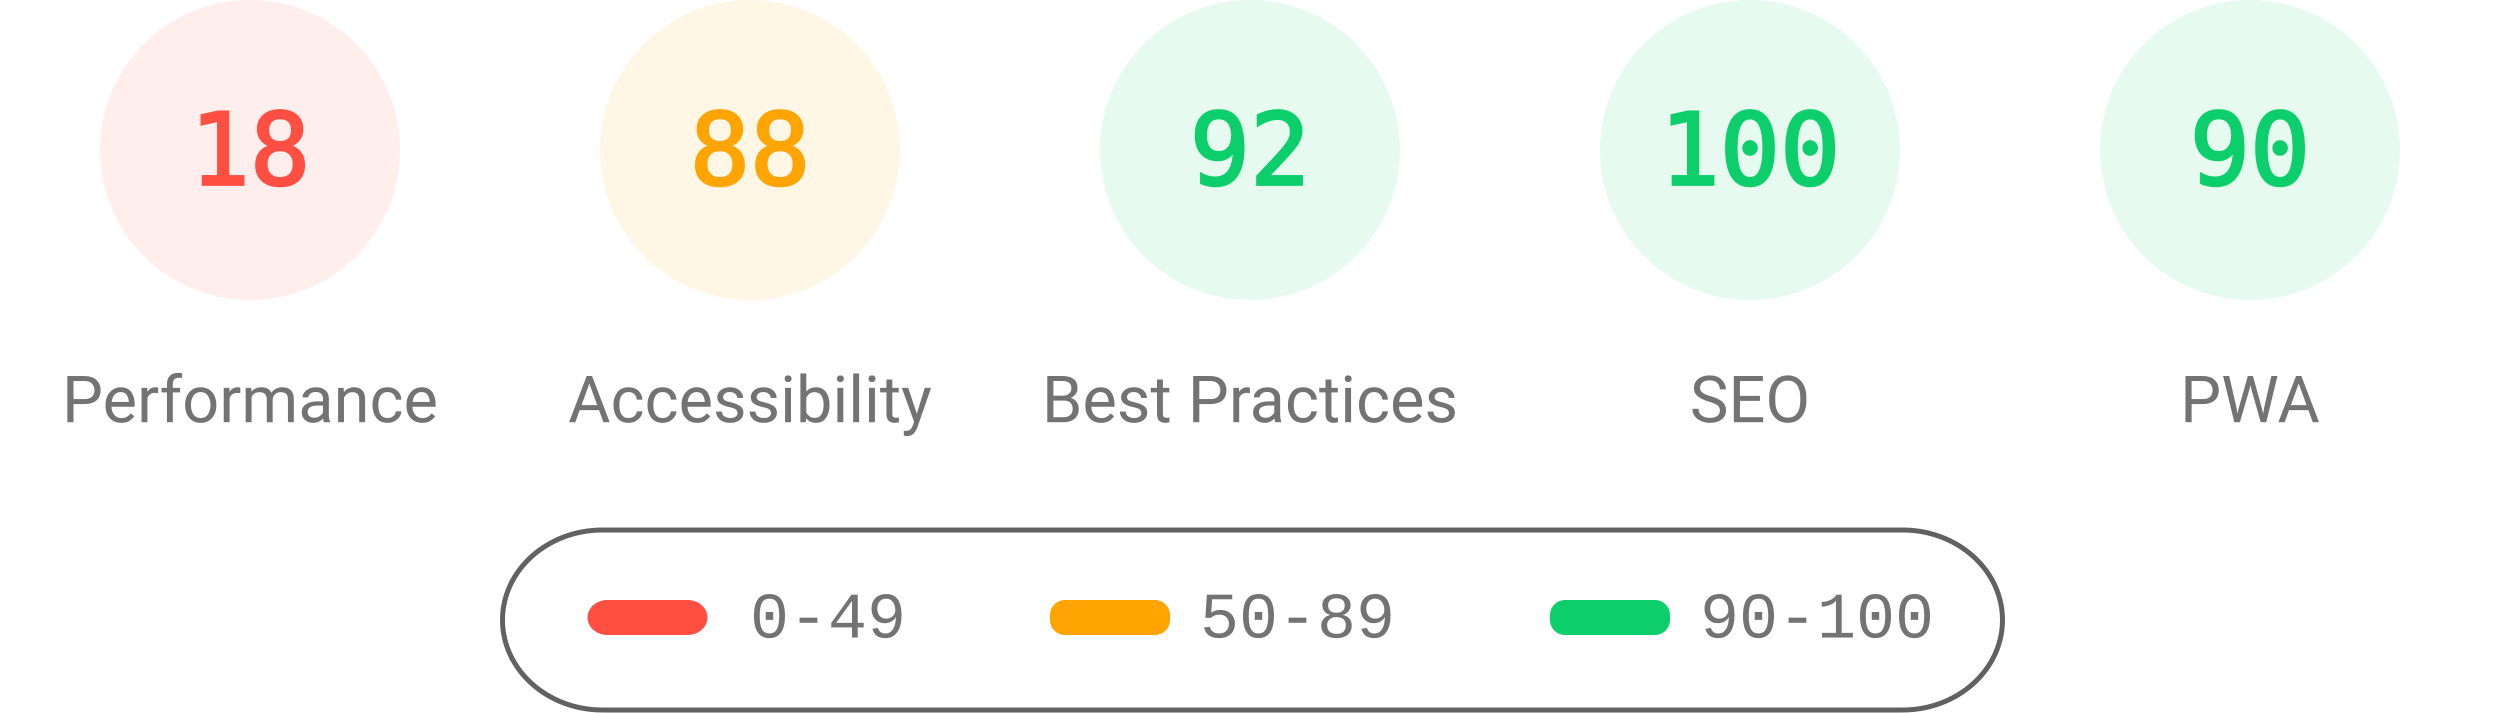
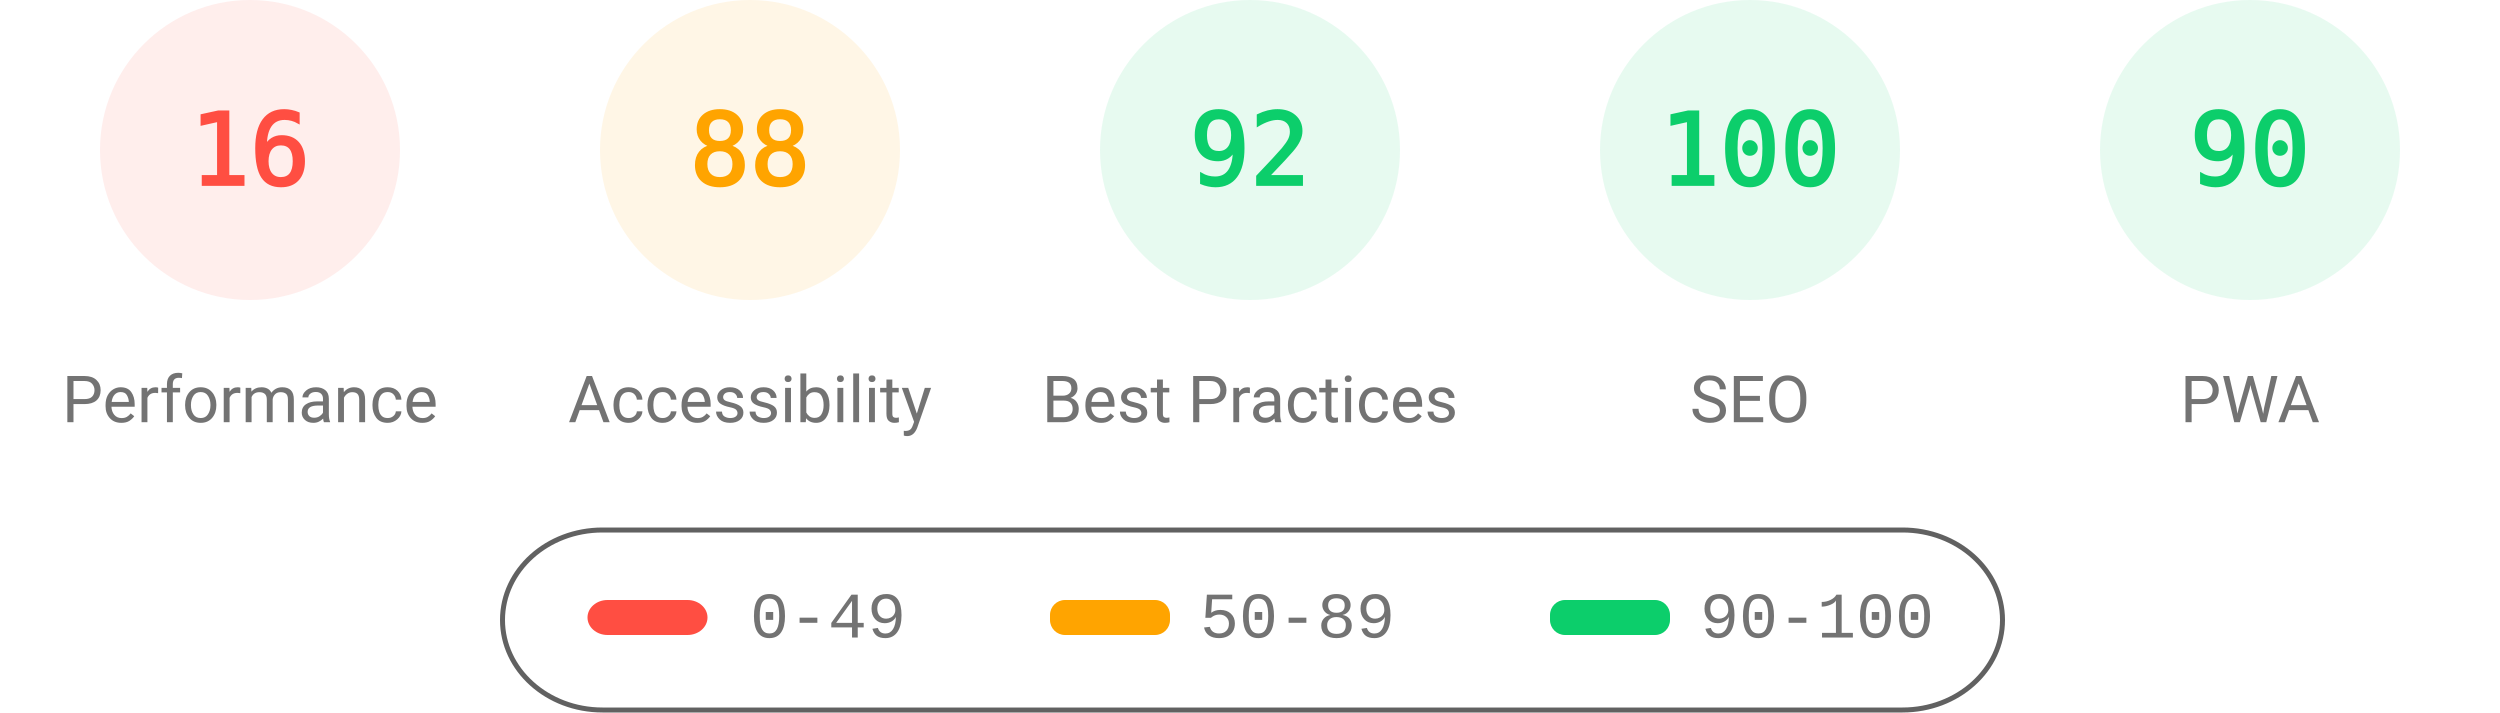
<svg xmlns="http://www.w3.org/2000/svg" fill="none" width="1000" height="285">
  <style>.gauge-base{opacity:.1}.gauge-arc{fill:none;animation-delay:250ms;stroke-linecap:round;transform:rotate(-90deg);transform-origin:100px 60px;animation:load-gauge 1s ease forwards}.guage-text{font-size:40px;font-family:monospace;text-align:center}.guage-red{color:#ff4e42;fill:#ff4e42;stroke:#ff4e42}.guage-orange{color:#ffa400;fill:#ffa400;stroke:#ffa400}.guage-green{color:#0cce6b;fill:#0cce6b;stroke:#0cce6b}.guage-undefined{color:#5c5c5c;fill:#5c5c5c;stroke:#5c5c5c}.guage-title{color:#737373;fill:#737373;stroke:none;font-size:26px;line-height:26px;font-family:Roboto,Halvetica,Arial,sans-serif}@keyframes load-gauge{from{stroke-dasharray:0 352.858}}</style>
  <svg class="guage-div guage-perf guage-red" viewBox="0 0 200 200" width="200" height="200">
    <circle class="gauge-base" r="56" cx="100" cy="60" stroke-width="8" />
-     <circle class="gauge-arc guage-arc-1" r="56" cx="100" cy="60" stroke-width="8" style="stroke-dasharray:63.334,351.858" />
-     <text class="guage-text" x="100" y="60" alignment-baseline="central" dominant-baseline="central" text-anchor="middle">18</text>
+     <circle class="gauge-arc guage-arc-1" r="56" cx="100" cy="60" stroke-width="8" style="stroke-dasharray:56.297,351.858" />
+     <text class="guage-text" x="100" y="60" alignment-baseline="central" dominant-baseline="central" text-anchor="middle">16</text>
    <text class="guage-title" x="100" y="160" alignment-baseline="central" dominant-baseline="central" text-anchor="middle">Performance</text>
  </svg>
  <svg class="guage-div guage-acc guage-orange" viewBox="0 0 200 200" width="200" height="200" x="200">
    <circle class="gauge-base" r="56" cx="100" cy="60" stroke-width="8" />
    <circle class="gauge-arc guage-arc-2" r="56" cx="100" cy="60" stroke-width="8" style="stroke-dasharray:309.635,351.858" />
    <text class="guage-text" x="100" y="60" alignment-baseline="central" dominant-baseline="central" text-anchor="middle">88</text>
    <text class="guage-title" x="100" y="160" alignment-baseline="central" dominant-baseline="central" text-anchor="middle">Accessibility</text>
  </svg>
  <svg class="guage-div guage-best guage-green" viewBox="0 0 200 200" width="200" height="200" x="400">
    <circle class="gauge-base" r="56" cx="100" cy="60" stroke-width="8" />
    <circle class="gauge-arc guage-arc-3" r="56" cx="100" cy="60" stroke-width="8" style="stroke-dasharray:323.709,351.858" />
    <text class="guage-text" x="100" y="60" alignment-baseline="central" dominant-baseline="central" text-anchor="middle">92</text>
    <text class="guage-title" x="100" y="160" alignment-baseline="central" dominant-baseline="central" text-anchor="middle">Best Practices</text>
  </svg>
  <svg class="guage-div guage-seo guage-green" viewBox="0 0 200 200" width="200" height="200" x="600">
    <circle class="gauge-base" r="56" cx="100" cy="60" stroke-width="8" />
    <circle class="gauge-arc guage-arc-4" r="56" cx="100" cy="60" stroke-width="8" style="stroke-dasharray:351.858,351.858" />
    <text class="guage-text" x="100" y="60" alignment-baseline="central" dominant-baseline="central" text-anchor="middle">100</text>
    <text class="guage-title" x="100" y="160" alignment-baseline="central" dominant-baseline="central" text-anchor="middle">SEO</text>
  </svg>
  <svg class="guage-div guage-pwa guage-green" viewBox="0 0 200 200" width="200" height="200" x="800">
    <circle class="gauge-base" r="56" cx="100" cy="60" stroke-width="8" />
    <circle class="gauge-arc guage-arc-4" r="56" cx="100" cy="60" stroke-width="8" style="stroke-dasharray:316.672,351.858" />
    <text class="guage-text" x="100" y="60" alignment-baseline="central" dominant-baseline="central" text-anchor="middle">90</text>
    <text class="guage-title" x="100" y="160" alignment-baseline="central" dominant-baseline="central" text-anchor="middle">PWA</text>
  </svg>
  <svg width="604" height="76" x="200" y="210">
    <path fill="none" id="canvas_background" d="M-1-1h604v80H-1z" />
    <rect fill-opacity="0" stroke="#616161" stroke-width="2" rx="40" id="svg_2" height="72" width="600" y="2" x="1" fill="#000" />
    <rect stroke="#000" rx="8" id="svg_3" height="14" width="48" y="30" x="35" stroke-opacity="null" stroke-width="0" fill="#ff4e42" />
    <rect stroke="#000" rx="6" id="svg_4" height="14" width="48" y="30" x="220" stroke-opacity="null" stroke-width="0" fill="#ffa400" />
    <rect stroke="#000" rx="6" id="svg_5" height="14" width="48" y="30" x="420" stroke-opacity="null" stroke-width="0" fill="#0cce6b" />
    <text xml:space="preserve" text-anchor="start" font-family="'Courier New', Courier, monospace" font-size="26" id="svg_6" y="45" x="100" stroke-opacity="null" stroke-width="0" stroke="#000" fill="#737373">0-49</text>
    <text xml:space="preserve" text-anchor="start" font-family="'Courier New', Courier, monospace" font-size="26" id="svg_7" y="45" x="280" stroke-opacity="null" stroke-width="0" stroke="#000" fill="#737373">50-89</text>
    <text xml:space="preserve" text-anchor="start" font-family="'Courier New', Courier, monospace" font-size="26" id="svg_8" y="45" x="480" stroke-opacity="null" stroke-width="0" stroke="#000" fill="#737373">90-100</text>
  </svg>
</svg>
